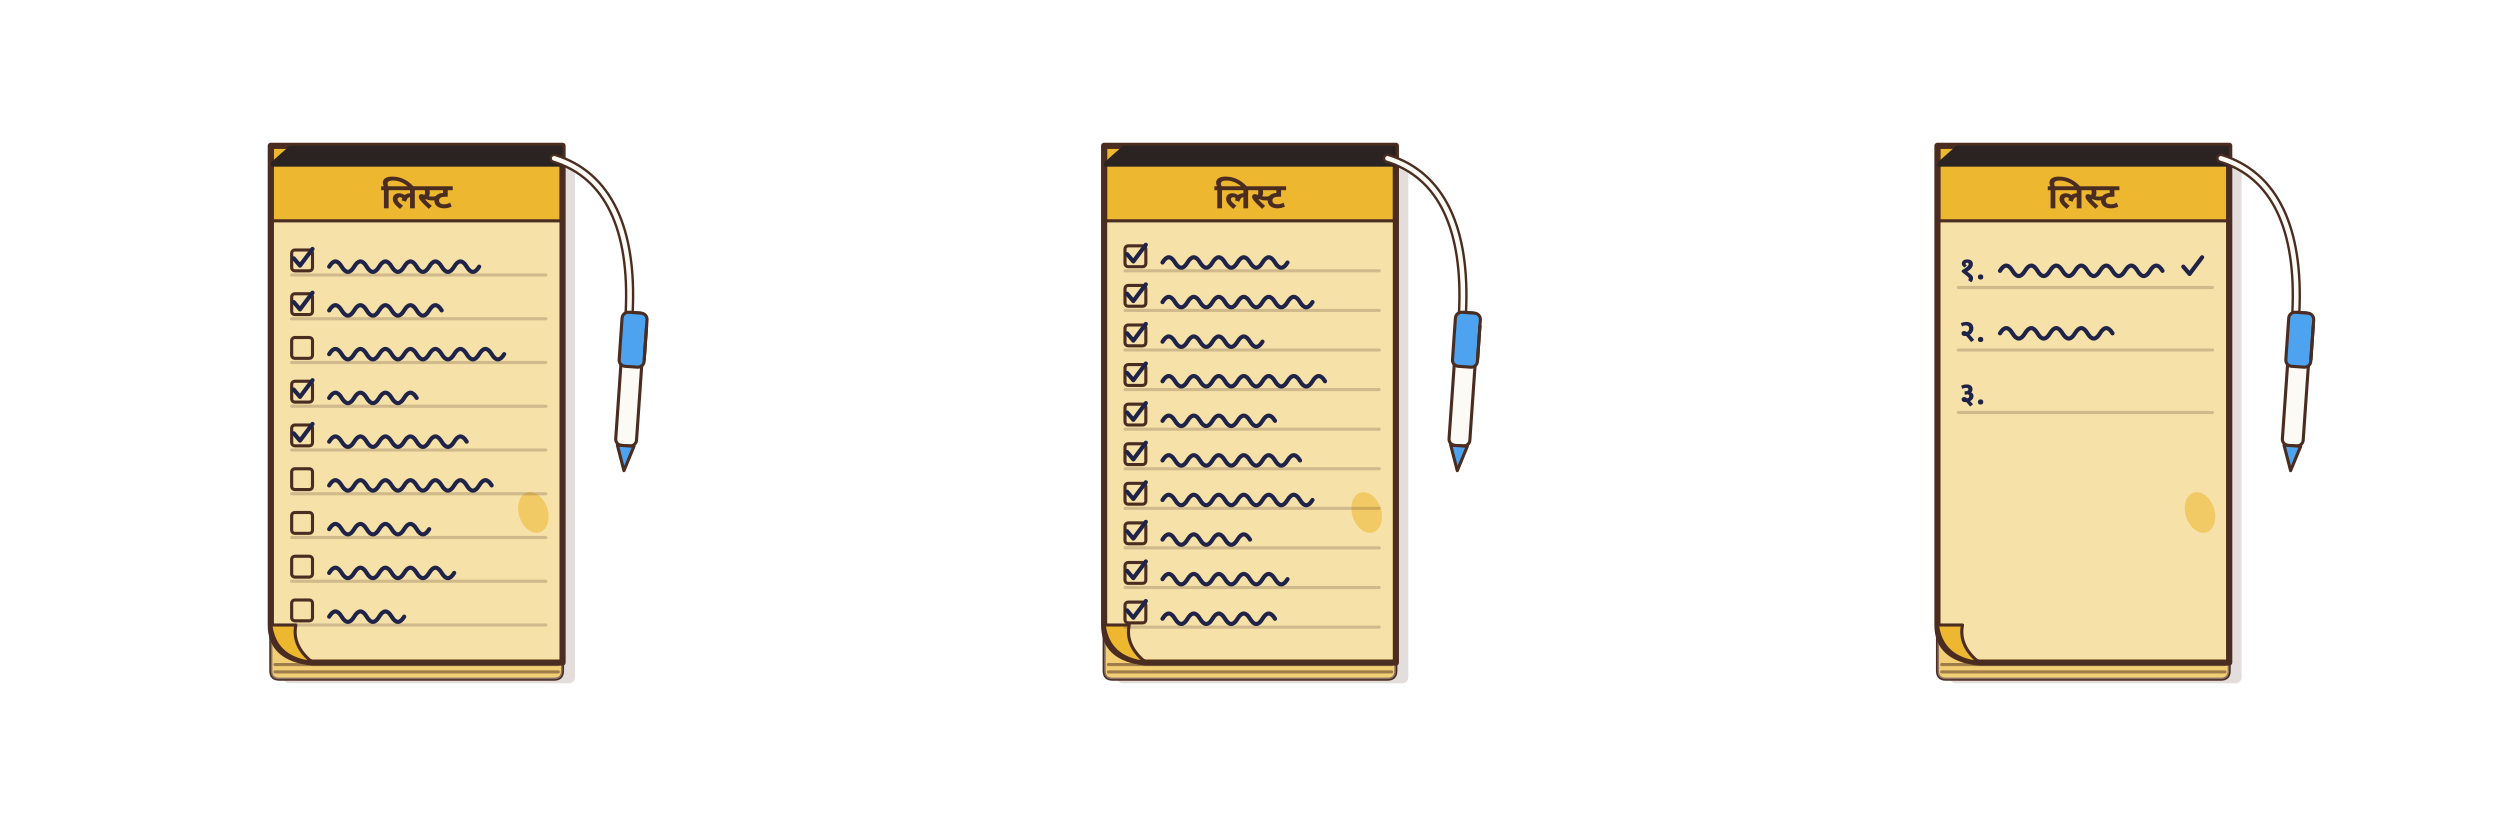
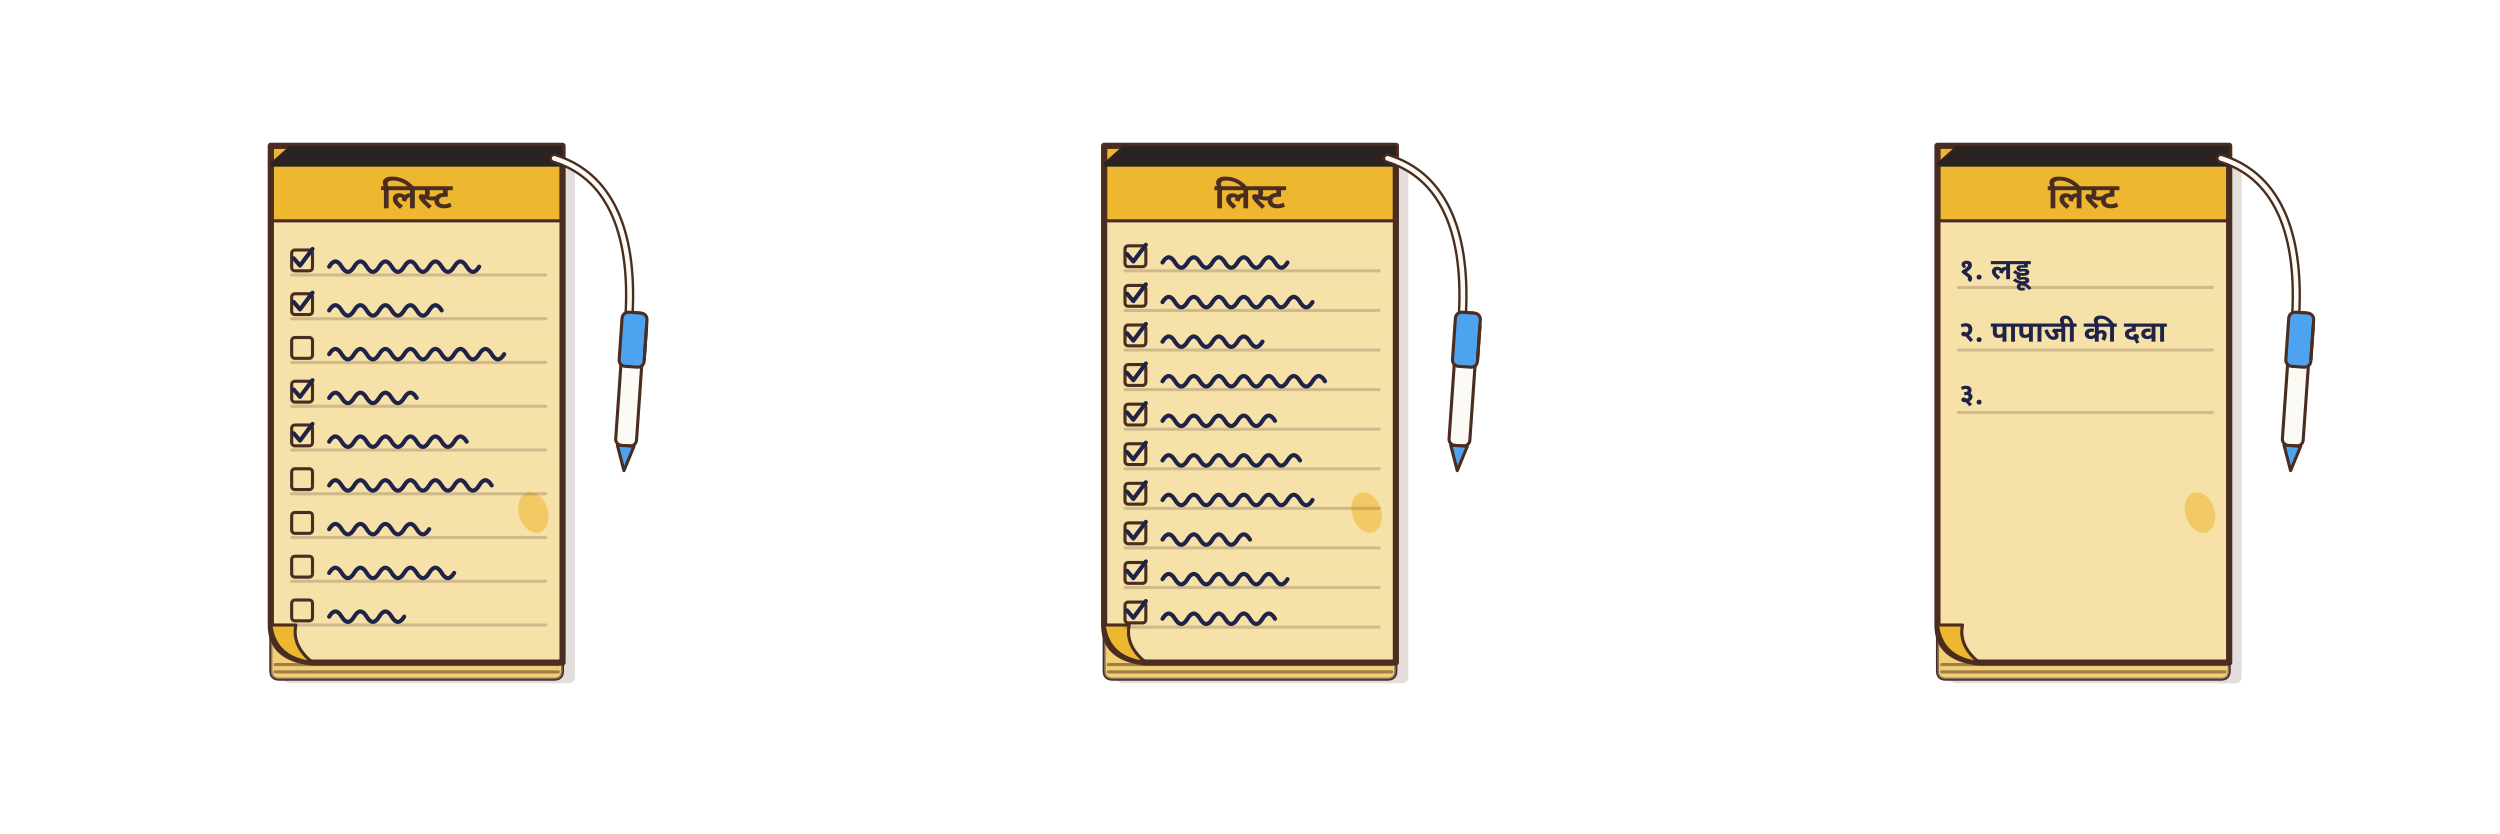
<svg xmlns="http://www.w3.org/2000/svg" viewBox="0 0 1200 400" data-prop="meera-ki-list">
  <style>
    .o{stroke:#4A2C20;stroke-width:3;stroke-linecap:round;stroke-linejoin:round}
    .ot{stroke:#4A2C20;stroke-width:1.5;stroke-linecap:round;stroke-linejoin:round}
    .d{fill:none;stroke:#4A2C20;stroke-width:1.5;stroke-linecap:round;stroke-linejoin:round}
    .n{fill:none}
    .sh{fill:#4A2C20;opacity:.16}
    .hl{fill:#FCFAF4;opacity:.5}
    .f-haldi-yellow{fill:#EDB82F}
    .f-cotton-white{fill:#FCFAF4}
    .f-soot-black{fill:#2A2321}
    .f-phone-blue{fill:#4DA3F0}
    .f-outline{fill:#4A2C20}
    .f-night-indigo{fill:#1F2348}
    .s-outline{stroke:#4A2C20}
    .s-cotton-white{stroke:#FCFAF4}
    .pen{fill:none;stroke:#1F2348;stroke-width:2;stroke-linecap:round;stroke-linejoin:round}
    .t{font-family:"Noto Sans Devanagari",sans-serif;font-weight:700}
  </style>
  <defs>
    <g id="meera-list-pad">
      <rect x="136" y="78" width="140" height="250" rx="3" class="sh" />
      <path class="f-haldi-yellow ot" d="M130 300 H270 V322 Q270 326 266 326 H134 Q130 326 130 322 Z" />
      <path class="hl" style="opacity:.35" d="M130 300 H270 V322 Q270 326 266 326 H134 Q130 326 130 322 Z" />
      <path class="d" opacity=".5" d="M132 319 H268 M132 322.500 H268" />
      <path class="f-haldi-yellow o" d="M130 70 H270 V318 H150 Q130 316 130 300 Z" />
      <path class="hl" style="opacity:.62" d="M131.500 106 H268.500 V316.500 H150 Q131.500 315 131.500 300 Z" />
      <path class="f-haldi-yellow ot" d="M130 300 Q132 316 150 318 Q140 310 142 300 Z" />
      <path class="d" d="M130 106 H270" />
      <path class="f-soot-black" d="M139 70 H270 V80 H130 V78 Z" />
      <text class="t f-outline" x="200" y="100" font-size="17" text-anchor="middle">लिस्ट</text>
      <ellipse class="f-haldi-yellow" opacity=".55" cx="256" cy="246" rx="7" ry="10" transform="rotate(-18 256 246)" />
      <path class="n s-outline" stroke-width="4.500" stroke-linecap="round" d="M266 76 C292 84 304 110 302 150" />
      <path class="n s-cotton-white" stroke-width="2.200" stroke-linecap="round" d="M266 76 C292 84 304 110 302 150" />
      <g transform="rotate(4 302 190)">
        <rect x="297" y="150" width="10" height="64" rx="3" class="f-cotton-white ot" />
        <rect x="296" y="150" width="12" height="26" rx="3" class="f-phone-blue ot" />
        <path class="f-phone-blue ot" d="M298 214 h8 l-4 12 Z" />
        <path class="d" d="M308 156 v16" />
      </g>
    </g>
  </defs>
  <g id="state-full" data-state="list:full">
    <use href="#meera-list-pad" />
    <path class="d" opacity=".22" d="M140 132 H262" />
    <rect x="140" y="120" width="10" height="10" rx="1.500" class="n ot" />
    <path class="pen" d="M158 128 q3 -5 6 0 t6 0 t6 0 t6 0 t6 0 t6 0 t6 0 t6 0 t6 0 t6 0 t6 0 t6 0" />
    <path class="pen" stroke-width="2.600" d="M141 124 l3 3.500 l6 -8" />
    <path class="d" opacity=".22" d="M140 153 H262" />
    <rect x="140" y="141" width="10" height="10" rx="1.500" class="n ot" />
    <path class="pen" d="M158 149 q3 -5 6 0 t6 0 t6 0 t6 0 t6 0 t6 0 t6 0 t6 0 t6 0" />
    <path class="pen" stroke-width="2.600" d="M141 145 l3 3.500 l6 -8" />
    <path class="d" opacity=".22" d="M140 174 H262" />
    <rect x="140" y="162" width="10" height="10" rx="1.500" class="n ot" />
    <path class="pen" d="M158 170 q3 -5 6 0 t6 0 t6 0 t6 0 t6 0 t6 0 t6 0 t6 0 t6 0 t6 0 t6 0 t6 0 t6 0 t6 0" />
    <path class="d" opacity=".22" d="M140 195 H262" />
    <rect x="140" y="183" width="10" height="10" rx="1.500" class="n ot" />
    <path class="pen" d="M158 191 q3 -5 6 0 t6 0 t6 0 t6 0 t6 0 t6 0 t6 0" />
    <path class="pen" stroke-width="2.600" d="M141 187 l3 3.500 l6 -8" />
    <path class="d" opacity=".22" d="M140 216 H262" />
    <rect x="140" y="204" width="10" height="10" rx="1.500" class="n ot" />
    <path class="pen" d="M158 212 q3 -5 6 0 t6 0 t6 0 t6 0 t6 0 t6 0 t6 0 t6 0 t6 0 t6 0 t6 0" />
    <path class="pen" stroke-width="2.600" d="M141 208 l3 3.500 l6 -8" />
    <path class="d" opacity=".22" d="M140 237 H262" />
    <rect x="140" y="225" width="10" height="10" rx="1.500" class="n ot" />
    <path class="pen" d="M158 233 q3 -5 6 0 t6 0 t6 0 t6 0 t6 0 t6 0 t6 0 t6 0 t6 0 t6 0 t6 0 t6 0 t6 0" />
    <path class="d" opacity=".22" d="M140 258 H262" />
    <rect x="140" y="246" width="10" height="10" rx="1.500" class="n ot" />
    <path class="pen" d="M158 254 q3 -5 6 0 t6 0 t6 0 t6 0 t6 0 t6 0 t6 0 t6 0" />
    <path class="d" opacity=".22" d="M140 279 H262" />
    <rect x="140" y="267" width="10" height="10" rx="1.500" class="n ot" />
    <path class="pen" d="M158 275 q3 -5 6 0 t6 0 t6 0 t6 0 t6 0 t6 0 t6 0 t6 0 t6 0 t6 0" />
    <path class="d" opacity=".22" d="M140 300 H262" />
    <rect x="140" y="288" width="10" height="10" rx="1.500" class="n ot" />
    <path class="pen" d="M158 296 q3 -5 6 0 t6 0 t6 0 t6 0 t6 0 t6 0" />
  </g>
  <g id="state-all-ticked" data-state="list:all-ticked" transform="translate(400 0)">
    <use href="#meera-list-pad" />
    <path class="d" opacity=".22" d="M140 130 H262" />
    <rect x="140" y="118" width="10" height="10" rx="1.500" class="n ot" />
    <path class="pen" d="M158 126 q3 -5 6 0 t6 0 t6 0 t6 0 t6 0 t6 0 t6 0 t6 0 t6 0 t6 0" />
    <path class="pen" stroke-width="2.600" d="M141 122 l3 3.500 l6 -8" />
    <path class="d" opacity=".22" d="M140 149 H262" />
    <rect x="140" y="137" width="10" height="10" rx="1.500" class="n ot" />
    <path class="pen" d="M158 145 q3 -5 6 0 t6 0 t6 0 t6 0 t6 0 t6 0 t6 0 t6 0 t6 0 t6 0 t6 0 t6 0" />
    <path class="pen" stroke-width="2.600" d="M141 141 l3 3.500 l6 -8" />
    <path class="d" opacity=".22" d="M140 168 H262" />
    <rect x="140" y="156" width="10" height="10" rx="1.500" class="n ot" />
    <path class="pen" d="M158 164 q3 -5 6 0 t6 0 t6 0 t6 0 t6 0 t6 0 t6 0 t6 0" />
    <path class="pen" stroke-width="2.600" d="M141 160 l3 3.500 l6 -8" />
    <path class="d" opacity=".22" d="M140 187 H262" />
    <rect x="140" y="175" width="10" height="10" rx="1.500" class="n ot" />
    <path class="pen" d="M158 183 q3 -5 6 0 t6 0 t6 0 t6 0 t6 0 t6 0 t6 0 t6 0 t6 0 t6 0 t6 0 t6 0 t6 0" />
    <path class="pen" stroke-width="2.600" d="M141 179 l3 3.500 l6 -8" />
    <path class="d" opacity=".22" d="M140 206 H262" />
    <rect x="140" y="194" width="10" height="10" rx="1.500" class="n ot" />
    <path class="pen" d="M158 202 q3 -5 6 0 t6 0 t6 0 t6 0 t6 0 t6 0 t6 0 t6 0 t6 0" />
    <path class="pen" stroke-width="2.600" d="M141 198 l3 3.500 l6 -8" />
    <path class="d" opacity=".22" d="M140 225 H262" />
    <rect x="140" y="213" width="10" height="10" rx="1.500" class="n ot" />
    <path class="pen" d="M158 221 q3 -5 6 0 t6 0 t6 0 t6 0 t6 0 t6 0 t6 0 t6 0 t6 0 t6 0 t6 0" />
    <path class="pen" stroke-width="2.600" d="M141 217 l3 3.500 l6 -8" />
    <path class="d" opacity=".22" d="M140 244 H262" />
    <rect x="140" y="232" width="10" height="10" rx="1.500" class="n ot" />
    <path class="pen" d="M158 240 q3 -5 6 0 t6 0 t6 0 t6 0 t6 0 t6 0 t6 0 t6 0 t6 0 t6 0 t6 0 t6 0" />
    <path class="pen" stroke-width="2.600" d="M141 236 l3 3.500 l6 -8" />
    <path class="d" opacity=".22" d="M140 263 H262" />
    <rect x="140" y="251" width="10" height="10" rx="1.500" class="n ot" />
    <path class="pen" d="M158 259 q3 -5 6 0 t6 0 t6 0 t6 0 t6 0 t6 0 t6 0" />
    <path class="pen" stroke-width="2.600" d="M141 255 l3 3.500 l6 -8" />
    <path class="d" opacity=".22" d="M140 282 H262" />
    <rect x="140" y="270" width="10" height="10" rx="1.500" class="n ot" />
    <path class="pen" d="M158 278 q3 -5 6 0 t6 0 t6 0 t6 0 t6 0 t6 0 t6 0 t6 0 t6 0 t6 0" />
    <path class="pen" stroke-width="2.600" d="M141 274 l3 3.500 l6 -8" />
    <path class="d" opacity=".22" d="M140 301 H262" />
    <rect x="140" y="289" width="10" height="10" rx="1.500" class="n ot" />
    <path class="pen" d="M158 297 q3 -5 6 0 t6 0 t6 0 t6 0 t6 0 t6 0 t6 0 t6 0 t6 0" />
    <path class="pen" stroke-width="2.600" d="M141 293 l3 3.500 l6 -8" />
  </g>
  <g id="state-three-lines" data-state="list:three-lines" transform="translate(800 0)">
    <use href="#meera-list-pad" />
    <path class="d" opacity=".22" d="M140 138 H262 M140 168 H262 M140 198 H262" />
-     <g class="t f-night-indigo" font-size="15">
-       <text x="140" y="134">१.</text>
-       <text x="140" y="164">२.</text>
+     <g class="t f-night-indigo" font-size="14">
+       <text x="140" y="134">१. लड्डू</text>
+       <text x="140" y="164">२. पापाजी की दवा</text>
      <text x="140" y="194">३.</text>
    </g>
-     <path class="pen" d="M160 130 q3 -5 6 0 t6 0 t6 0 t6 0 t6 0 t6 0 t6 0 t6 0 t6 0 t6 0 t6 0 t6 0 t6 0" />
-     <path class="pen" d="M160 160 q3 -5 6 0 t6 0 t6 0 t6 0 t6 0 t6 0 t6 0 t6 0 t6 0" />
-     <path class="pen" stroke-width="2.600" d="M248 128 l3 3.500 l6 -8" />
  </g>
</svg>
